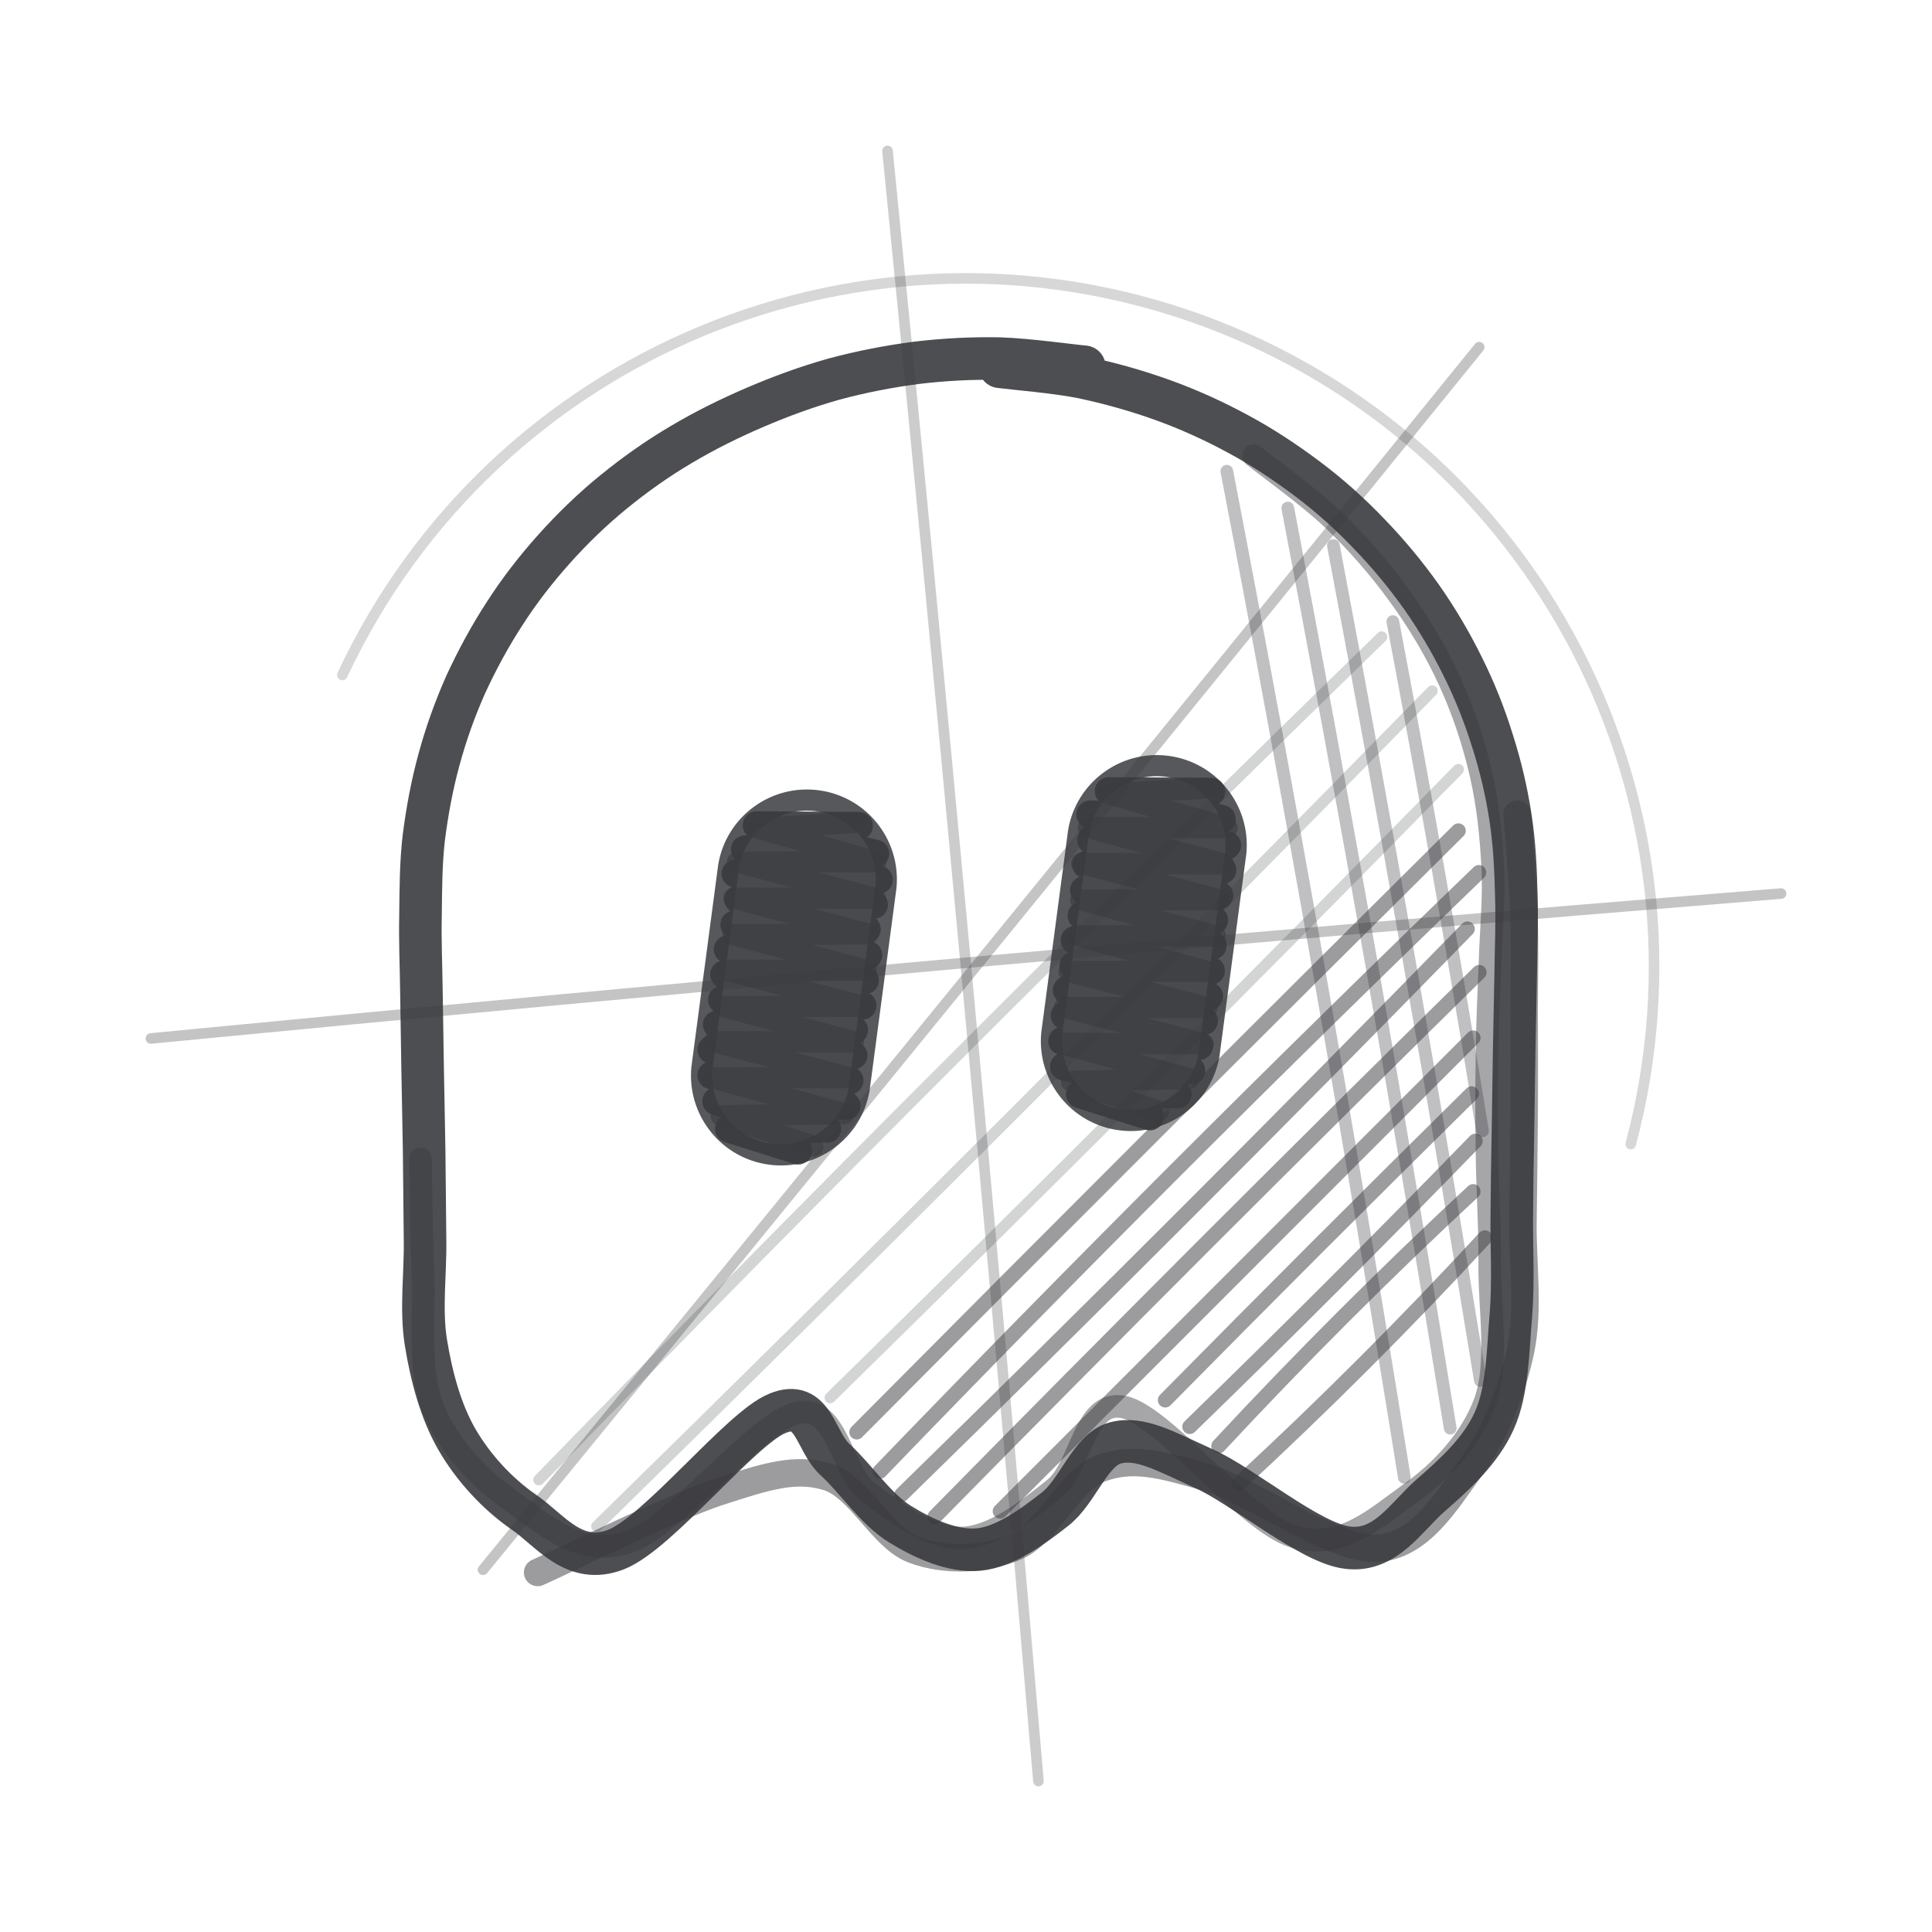
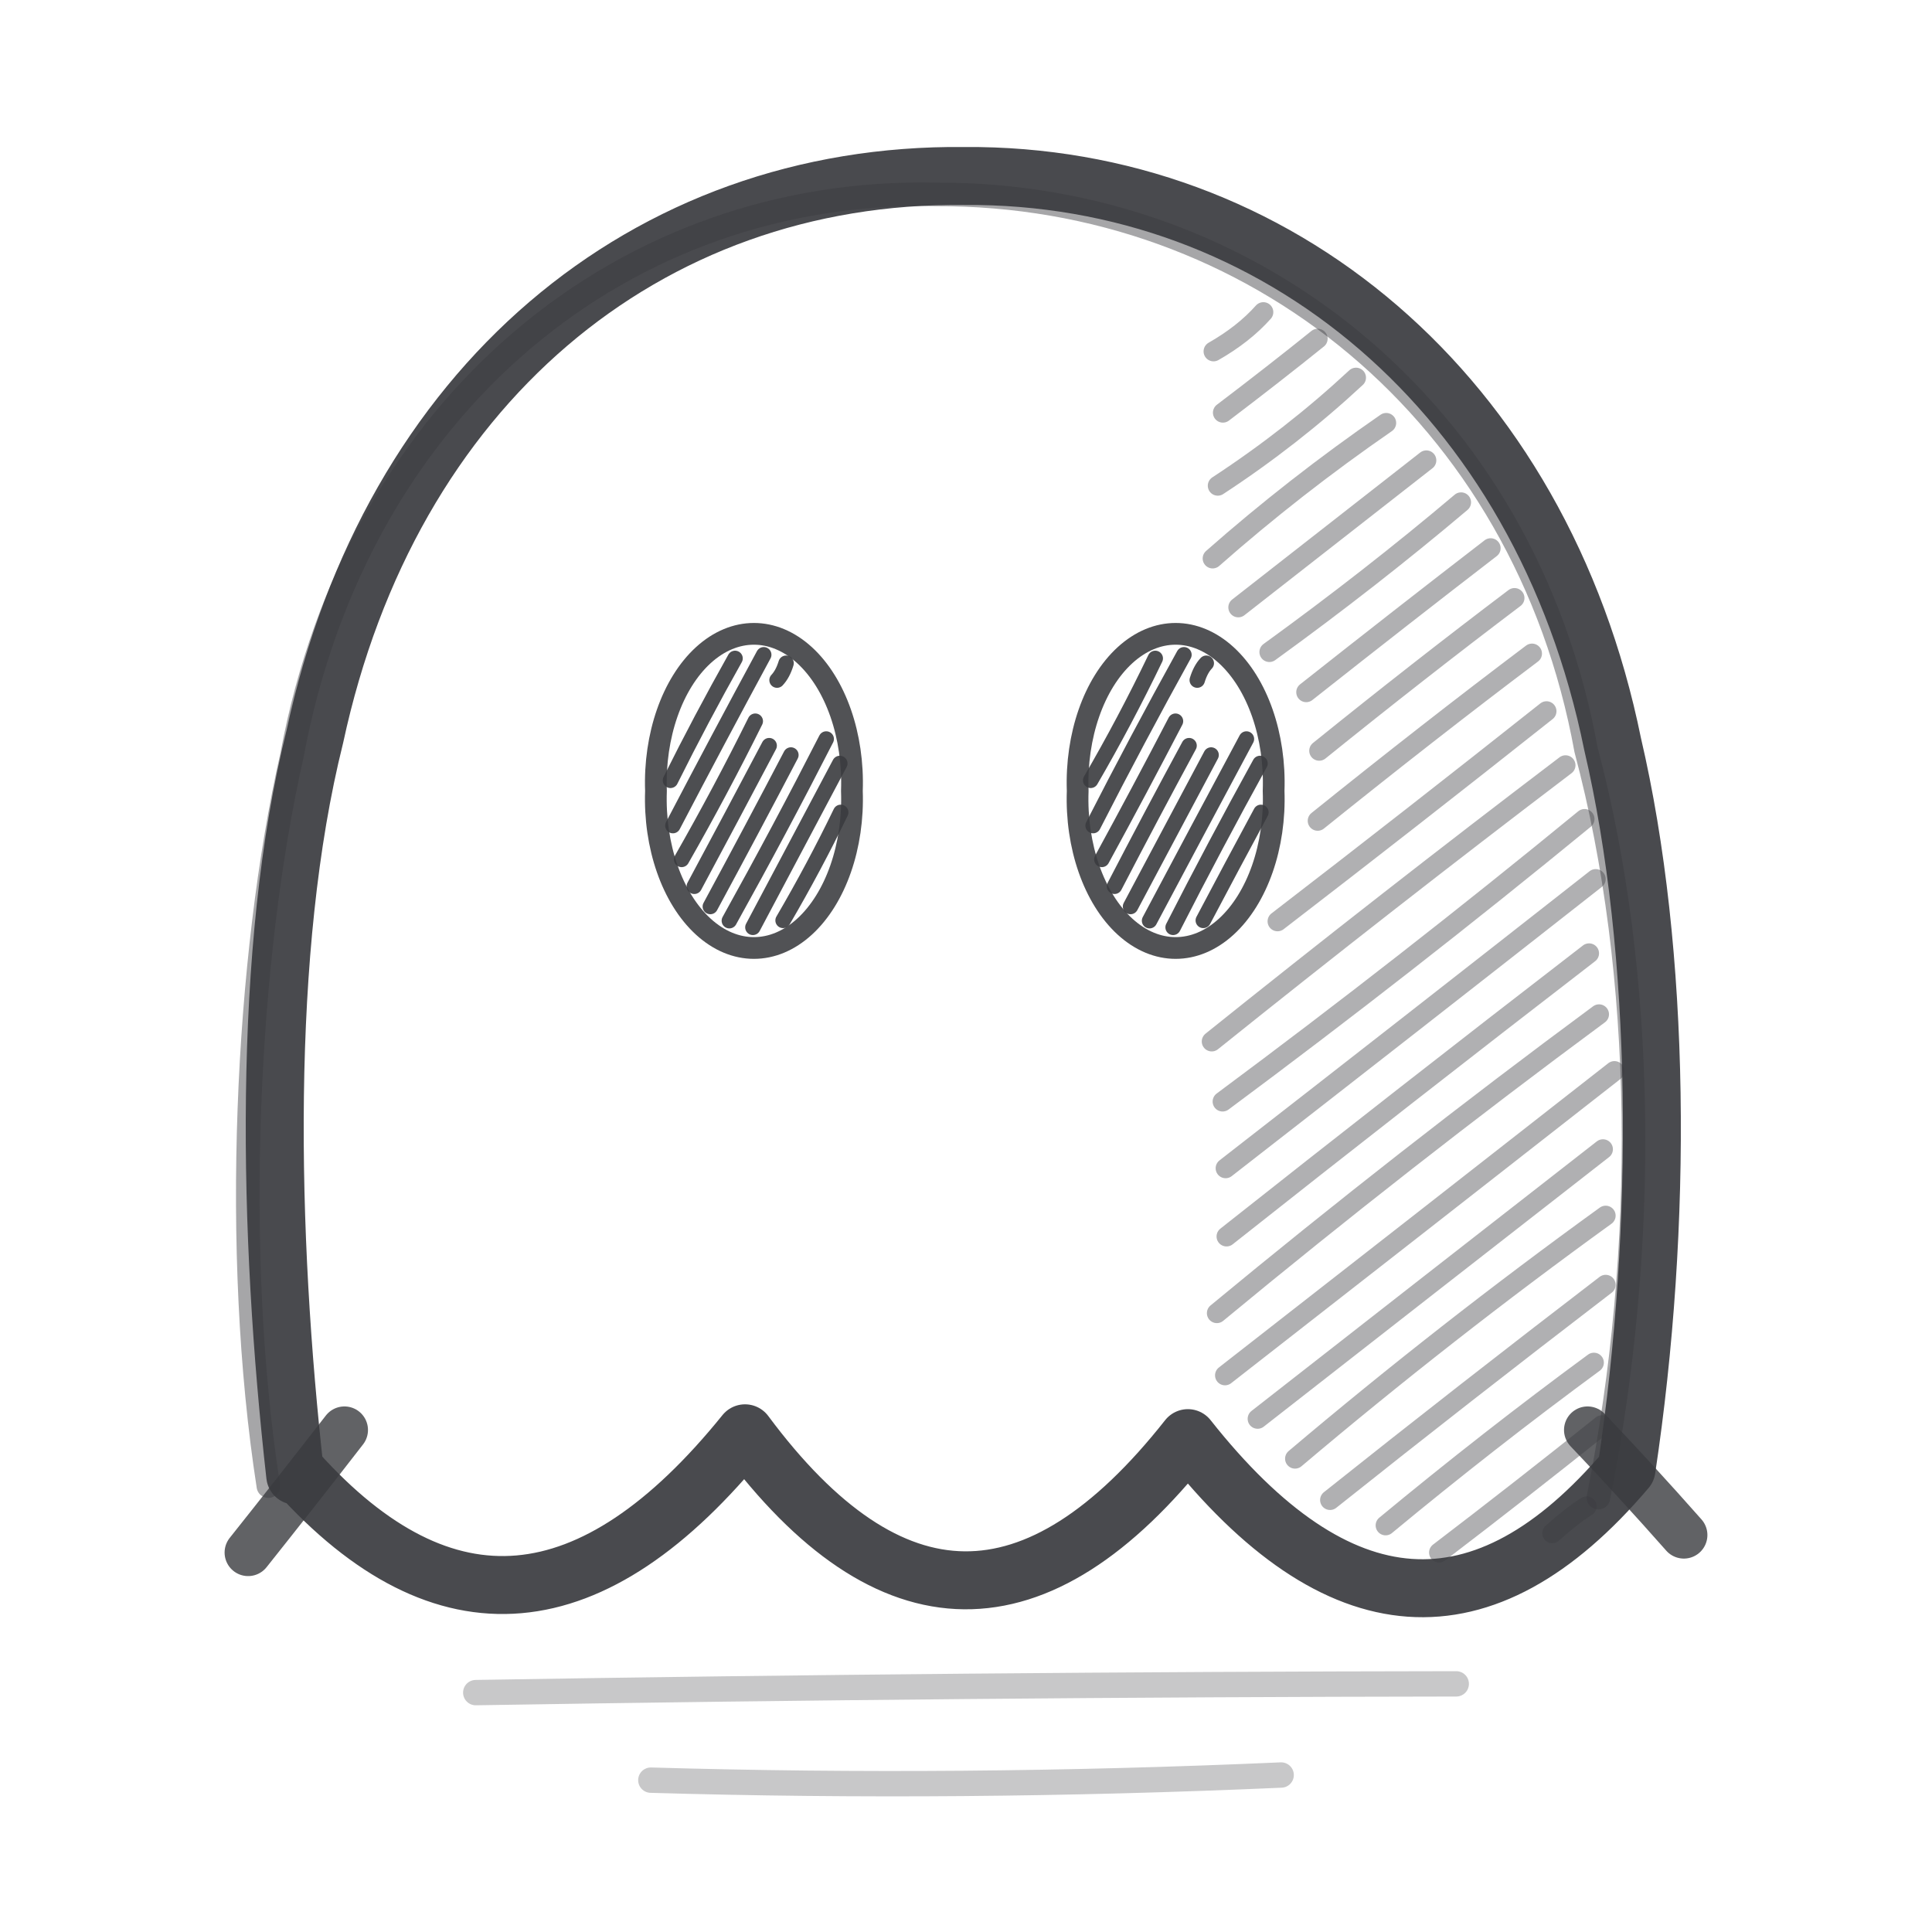
<svg xmlns="http://www.w3.org/2000/svg" viewBox="0 0 64 64">
  <style>svg{color:#3A3B3F}@media (prefers-color-scheme:dark){svg{color:#D2D4D8}}</style>
-   <path d="M5 34.4Q32.06 31.78 59 29.6" fill="none" stroke="currentColor" stroke-width="0.35" stroke-opacity="0.3" stroke-linecap="round" stroke-linejoin="round" />
-   <path d="M29.4 5Q32.08 31.84 34.4 59" fill="none" stroke="currentColor" stroke-width="0.35" stroke-opacity="0.26" stroke-linecap="round" stroke-linejoin="round" />
-   <path d="M16 52Q32.42 31.95 49 11.5" fill="none" stroke="currentColor" stroke-width="0.35" stroke-opacity="0.3" stroke-linecap="round" stroke-linejoin="round" />
-   <path d="M11.34 22.36A22.8 22.8 0 0 1 54.02 37.9" fill="none" stroke="currentColor" stroke-width="0.35" stroke-opacity="0.2" stroke-linecap="round" stroke-linejoin="round" />
-   <path d="M28.38 47.44Q38.31 37.44 48.31 27.52M29.15 48.74Q38.89 38.64 48.99 28.9M29.87 49.51Q39.35 40.25 48.61 30.77M30.97 50.24Q39.91 41.15 49 32.21M33.13 50.06Q40.96 42.22 48.8 34.38M38.6 46.38Q43.64 41.27 48.75 36.23M39.41 47.26Q44.21 42.6 48.87 37.8M40.37 47.9Q44.43 43.53 48.8 39.47M41.05 49.14Q45.28 45.23 49.19 41" fill="none" stroke="currentColor" stroke-width="0.49" stroke-opacity="0.5" stroke-linecap="round" stroke-linejoin="round" />
-   <path d="M46.14 20.59Q47.73 29 49.11 37.46M44.17 18.07Q46.78 31.87 49.04 45.73M42.66 16.83Q45.56 32.03 48.04 47.31M40.64 15.61Q43.84 32.23 46.52 48.94" fill="none" stroke="currentColor" stroke-width="0.42" stroke-opacity="0.32" stroke-linecap="round" stroke-linejoin="round" />
-   <path d="M17.85 49.02Q31.62 34.87 45.77 21.1M19.77 50.56Q33.75 36.87 47.44 22.89M27.5 46.3Q38.01 36 48.31 25.49" fill="none" stroke="currentColor" stroke-width="0.37" stroke-opacity="0.22" stroke-linecap="round" stroke-linejoin="round" />
-   <path d="M33.12 12.15C33.58 12.21 34.96 12.32 35.86 12.5C36.75 12.69 37.65 12.94 38.51 13.25C39.37 13.56 40.21 13.94 41.02 14.38C41.82 14.81 42.59 15.32 43.32 15.87C44.04 16.41 44.73 17.03 45.35 17.68C45.98 18.33 46.56 19.03 47.08 19.76C47.6 20.5 48.06 21.28 48.45 22.07C48.85 22.87 49.18 23.7 49.44 24.54C49.71 25.38 49.91 26.24 50.04 27.1C50.17 27.95 50.21 28.82 50.23 29.68C50.26 30.53 50.22 31.38 50.21 32.22C50.19 33.07 50.18 33.91 50.16 34.77C50.15 35.64 50.13 36.5 50.12 37.42C50.1 38.34 50.09 39.27 50.08 40.3C50.07 41.33 50.14 42.45 50.05 43.58C49.95 44.7 49.95 46.07 49.5 47.06C49.06 48.05 48.2 48.83 47.4 49.53C46.59 50.23 45.91 51.42 44.65 51.27C43.4 51.13 41.17 49.22 39.88 48.65C38.6 48.07 37.76 47.58 36.94 47.8C36.11 48.03 35.7 49.42 34.94 50C34.19 50.59 33.27 51.25 32.42 51.33C31.56 51.41 30.59 50.97 29.8 50.48C29 49.98 28.34 48.97 27.67 48.36C26.99 47.75 26.96 46.32 25.75 46.82C24.54 47.31 21.81 50.78 20.41 51.33C19.01 51.87 18.23 50.69 17.35 50.09C16.47 49.48 15.68 48.62 15.14 47.69C14.6 46.76 14.29 45.59 14.11 44.48C13.93 43.38 14.1 42.13 14.08 41.07C14.07 40.01 14.06 39.05 14.05 38.11C14.03 37.17 14.02 36.29 14 35.41C13.99 34.54 13.97 33.7 13.96 32.85C13.95 32 13.91 31.16 13.93 30.31C13.94 29.46 13.94 28.59 14.04 27.74C14.15 26.88 14.31 26.01 14.54 25.17C14.77 24.32 15.07 23.48 15.43 22.67C15.8 21.87 16.23 21.07 16.72 20.32C17.2 19.57 17.76 18.85 18.36 18.18C18.96 17.51 19.62 16.87 20.32 16.3C21.03 15.72 21.78 15.19 22.56 14.73C23.35 14.26 24.18 13.85 25.02 13.49C25.86 13.13 26.73 12.81 27.62 12.56C28.51 12.32 29.43 12.14 30.35 12.02C31.26 11.91 32.2 11.86 33.13 11.88C34.06 11.91 35.46 12.11 35.92 12.15" fill="none" stroke="currentColor" stroke-width="1.41" stroke-opacity="0.9" stroke-linecap="round" stroke-linejoin="round" />
-   <path d="M41.53 15.1C41.97 15.45 43.35 16.44 44.16 17.21C44.96 17.98 45.7 18.82 46.34 19.71C46.99 20.6 47.56 21.56 48.01 22.54C48.46 23.52 48.81 24.57 49.05 25.61C49.29 26.64 49.4 27.72 49.45 28.76C49.5 29.81 49.39 30.84 49.36 31.87C49.32 32.89 49.27 33.88 49.26 34.93C49.24 35.99 49.24 37.03 49.26 38.2C49.27 39.37 49.36 40.6 49.35 41.97C49.34 43.34 49.65 45.16 49.2 46.42C48.75 47.68 47.72 48.77 46.66 49.51C45.6 50.26 44.42 51.39 42.85 50.9C41.27 50.42 38.54 46.87 37.22 46.61C35.9 46.34 35.83 48.59 34.93 49.31C34.04 50.03 32.88 50.93 31.86 50.95C30.83 50.97 29.67 50.12 28.76 49.43C27.85 48.73 27.76 46.52 26.42 46.8C25.09 47.08 22.33 50.63 20.75 51.11C19.16 51.59 17.97 50.45 16.9 49.69C15.82 48.94 14.8 47.83 14.32 46.58C13.84 45.33 14.08 43.53 14.01 42.17C13.95 40.8 13.94 39.02 13.93 38.39" fill="none" stroke="currentColor" stroke-width="0.75" stroke-opacity="0.45" stroke-linecap="round" stroke-linejoin="round" />
-   <path d="M50.26 26.97C50.3 27.51 50.44 29.16 50.48 30.25C50.52 31.33 50.49 32.39 50.49 33.49C50.49 34.58 50.5 35.66 50.49 36.83C50.48 37.99 50.47 39.16 50.45 40.48C50.43 41.8 50.66 43.39 50.37 44.75C50.08 46.1 49.52 47.52 48.72 48.62C47.92 49.71 47.04 51.24 45.58 51.29C44.11 51.34 41.45 49.37 39.93 48.93C38.41 48.49 37.51 48.26 36.47 48.64C35.42 49.03 34.7 50.78 33.67 51.23C32.63 51.68 31.31 51.73 30.27 51.34C29.22 50.96 28.48 49.24 27.4 48.92C26.32 48.6 25.38 48.91 23.78 49.43C22.18 49.96 18.81 51.65 17.81 52.09" fill="none" stroke="currentColor" stroke-width="0.91" stroke-opacity="0.5" stroke-linecap="round" stroke-linejoin="round" />
-   <path d="M26.44 38.11L24.15 37.39L27.4 37.39L23.73 36.48L28.04 36.63L23.57 35.62L28.14 35.79L23.57 34.77L28.27 34.96L23.75 33.94L28.29 34.12L23.92 33.12L28.57 33.31L23.99 32.28L28.65 32.47L24.11 31.45L28.76 31.64L24.33 30.63L28.71 30.78L24.46 29.8L28.95 29.97L24.37 28.94L29.11 29.14L24.68 28.14L28.99 28.28L25.07 27.34L28.45 27.36" fill="none" stroke="currentColor" stroke-width="0.93" stroke-opacity="0.92" stroke-linecap="round" stroke-linejoin="round" />
-   <path d="M26.93 37.96L23.89 36.96L27.95 36.89L23.61 35.71L28.13 35.7L23.66 34.51L28.27 34.51L23.95 33.34L28.59 33.34L24.08 32.14L28.69 32.14L24.28 30.96L28.75 30.94L24.31 29.75L29 29.76L24.43 28.56L29.01 28.55L25.14 27.44L28.29 27.25" fill="none" stroke="currentColor" stroke-width="0.7" stroke-opacity="0.6" stroke-linecap="round" stroke-linejoin="round" />
-   <path d="M24.14 28.68L23.25 35.39A2.63 2.63 0 0 0 28.46 36.08L29.35 29.37A2.63 2.63 0 0 0 24.14 28.68Z" fill="none" stroke="currentColor" stroke-width="0.7" stroke-opacity="0.85" stroke-linecap="round" stroke-linejoin="round" />
-   <path d="M38.09 36.98L35.78 36.25L39.01 36.25L35.25 35.33L39.46 35.46L35.19 34.48L39.72 34.65L35.27 33.64L39.88 33.82L35.34 32.8L40.05 33L35.56 31.99L40.11 32.16L35.6 31.14L40.17 31.32L35.83 30.33L40.22 30.48L35.91 29.49L40.39 29.66L35.99 28.65L40.49 28.82L36.15 27.83L40.65 28L36.12 26.98L40.47 27.13L36.73 26.21L40.12 26.23" fill="none" stroke="currentColor" stroke-width="0.93" stroke-opacity="0.92" stroke-linecap="round" stroke-linejoin="round" />
-   <path d="M38.38 36.81L35.49 35.82L39.39 35.73L35.1 34.56L39.86 34.58L35.26 33.37L39.98 33.38L35.41 32.18L39.99 32.18L35.69 31L40.26 31L35.8 29.81L40.36 29.8L35.83 28.6L40.53 28.62L36.05 27.42L40.65 27.42L36.73 26.3L39.91 26.11" fill="none" stroke="currentColor" stroke-width="0.7" stroke-opacity="0.6" stroke-linecap="round" stroke-linejoin="round" />
-   <path d="M35.73 27.54L34.84 34.25A2.63 2.63 0 0 0 40.05 34.94L40.94 28.23A2.63 2.63 0 0 0 35.73 27.54Z" fill="none" stroke="currentColor" stroke-width="0.7" stroke-opacity="0.85" stroke-linecap="round" stroke-linejoin="round" />
+   <path d="M15.76 56.07Q32.08 55.8 48.24 55.78M21.56 58.97Q31.8 59.27 42.44 58.8" fill="none" stroke="currentColor" stroke-width="0.84" stroke-opacity="0.28" stroke-linecap="round" stroke-linejoin="round" />
+   <path d="M40.2 11.64Q41.2 11.07 41.85 10.34M40.51 13.67Q42.21 12.38 43.65 11.22M40.34 16.09Q42.8 14.48 44.92 12.51M40.17 18.5Q42.88 16.11 45.92 14.01M41.02 20.12Q44.27 17.58 47.25 15.25M42.05 21.6Q45.42 19.16 48.4 16.64M43.27 22.93Q46.51 20.37 49.38 18.16M43.7 24.87Q47.02 22.19 50.17 19.81M43.65 27.19Q47.34 24.22 50.75 21.65M42.32 30.52Q46.74 27.12 51.23 23.56M40.14 34.5Q45.96 29.83 51.86 25.35M40.5 36.49Q46.59 31.97 52.49 27.13M40.6 38.7Q46.9 33.8 52.86 29.12M40.63 40.96Q46.48 36.33 52.64 31.58M40.31 43.5Q46.5 38.38 52.97 33.6M40.58 45.56Q46.99 40.56 53.48 35.48M41.66 47Q47.25 42.63 53.1 38.07M42.9 48.32Q47.89 44.1 53.19 40.27M44.06 49.69Q48.44 46.2 53.19 42.56M45.9 50.53Q49.33 47.69 52.8 45.14M47.67 51.43Q50.37 49.37 53.07 47.21M51.42 50.79Q52.08 50.2 52.56 49.9" fill="none" stroke="currentColor" stroke-width="0.66" stroke-opacity="0.4" stroke-linecap="round" stroke-linejoin="round" />
+   <path d="M9.78 48.88C8.88 40.89 8.67 31.44 10.43 24.4C12.92 12.81 21.39 5.72 31.94 5.83C42.26 5.75 51.06 13.03 53.42 24.65C55.03 31.54 55.1 40.56 53.88 48.67Q46.78 57.04 39.35 47.64Q31.86 57.14 24.68 47.48Q17.12 56.84 9.85 48.77Z" fill="none" stroke="currentColor" stroke-width="1.92" stroke-opacity="0.92" stroke-linecap="round" stroke-linejoin="round" />
+   <path d="M8.89 49.23C7.69 41.51 8.15 31.74 9.67 25.03C11.85 13.3 20.79 6.21 31 6.44C41.5 6.4 50.51 13.66 52.54 24.84C54.52 32.27 54.6 41.35 52.95 49.61" fill="none" stroke="currentColor" stroke-width="0.78" stroke-opacity="0.45" stroke-linecap="round" stroke-linejoin="round" />
+   <path d="M11.41 47.37Q9.86 49.37 8.22 51.43" fill="none" stroke="currentColor" stroke-width="1.56" stroke-opacity="0.8" stroke-linecap="round" stroke-linejoin="round" />
+   <path d="M52.59 47.37Q54.19 49.05 55.78 50.85" fill="none" stroke="currentColor" stroke-width="1.56" stroke-opacity="0.8" stroke-linecap="round" stroke-linejoin="round" />
+   <path d="M22.21 25.85Q23.22 23.82 24.35 21.81M22.29 27.35Q23.79 24.48 25.3 21.69M22.58 28.47Q23.87 26.21 25.02 23.89M25.74 22.53Q25.93 22.33 26.04 21.97M23 29.36Q24.24 27.05 25.48 24.7M23.53 30.03Q24.93 27.44 26.2 25.01M24.16 30.5Q25.85 27.46 27.37 24.48M24.94 30.72Q26.37 28.02 27.82 25.29M25.94 30.49Q26.98 28.71 27.85 26.91" fill="none" stroke="currentColor" stroke-width="0.51" stroke-opacity="0.9" stroke-linecap="round" stroke-linejoin="round" />
+   <path d="M21.73,26.2A3.25 4.93 0 1 1 28.22,26.2A3.25 4.93 0 1 1 21.73,26.2Z" fill="none" stroke="currentColor" stroke-width="0.72" stroke-opacity="0.88" stroke-linecap="round" stroke-linejoin="round" />
+   <path d="M36.13 25.85Q37.27 23.89 38.27 21.81M36.21 27.35Q37.66 24.51 39.22 21.69M36.5 28.47Q37.75 26.18 38.94 23.89M39.66 22.53Q39.77 22.17 39.96 21.97M36.92 29.36Q38.15 26.99 39.39 24.7M37.45 30.03Q38.81 27.47 40.12 25.01M38.08 30.5Q39.63 27.58 41.29 24.48M38.86 30.72Q40.23 28.03 41.74 25.29M39.86 30.49Q40.82 28.67 41.77 26.91" fill="none" stroke="currentColor" stroke-width="0.51" stroke-opacity="0.9" stroke-linecap="round" stroke-linejoin="round" />
+   <path d="M35.7,26.2A3.25 4.93 0 1 1 42.19,26.2A3.25 4.93 0 1 1 35.7,26.2Z" fill="none" stroke="currentColor" stroke-width="0.72" stroke-opacity="0.88" stroke-linecap="round" stroke-linejoin="round" />
</svg>
